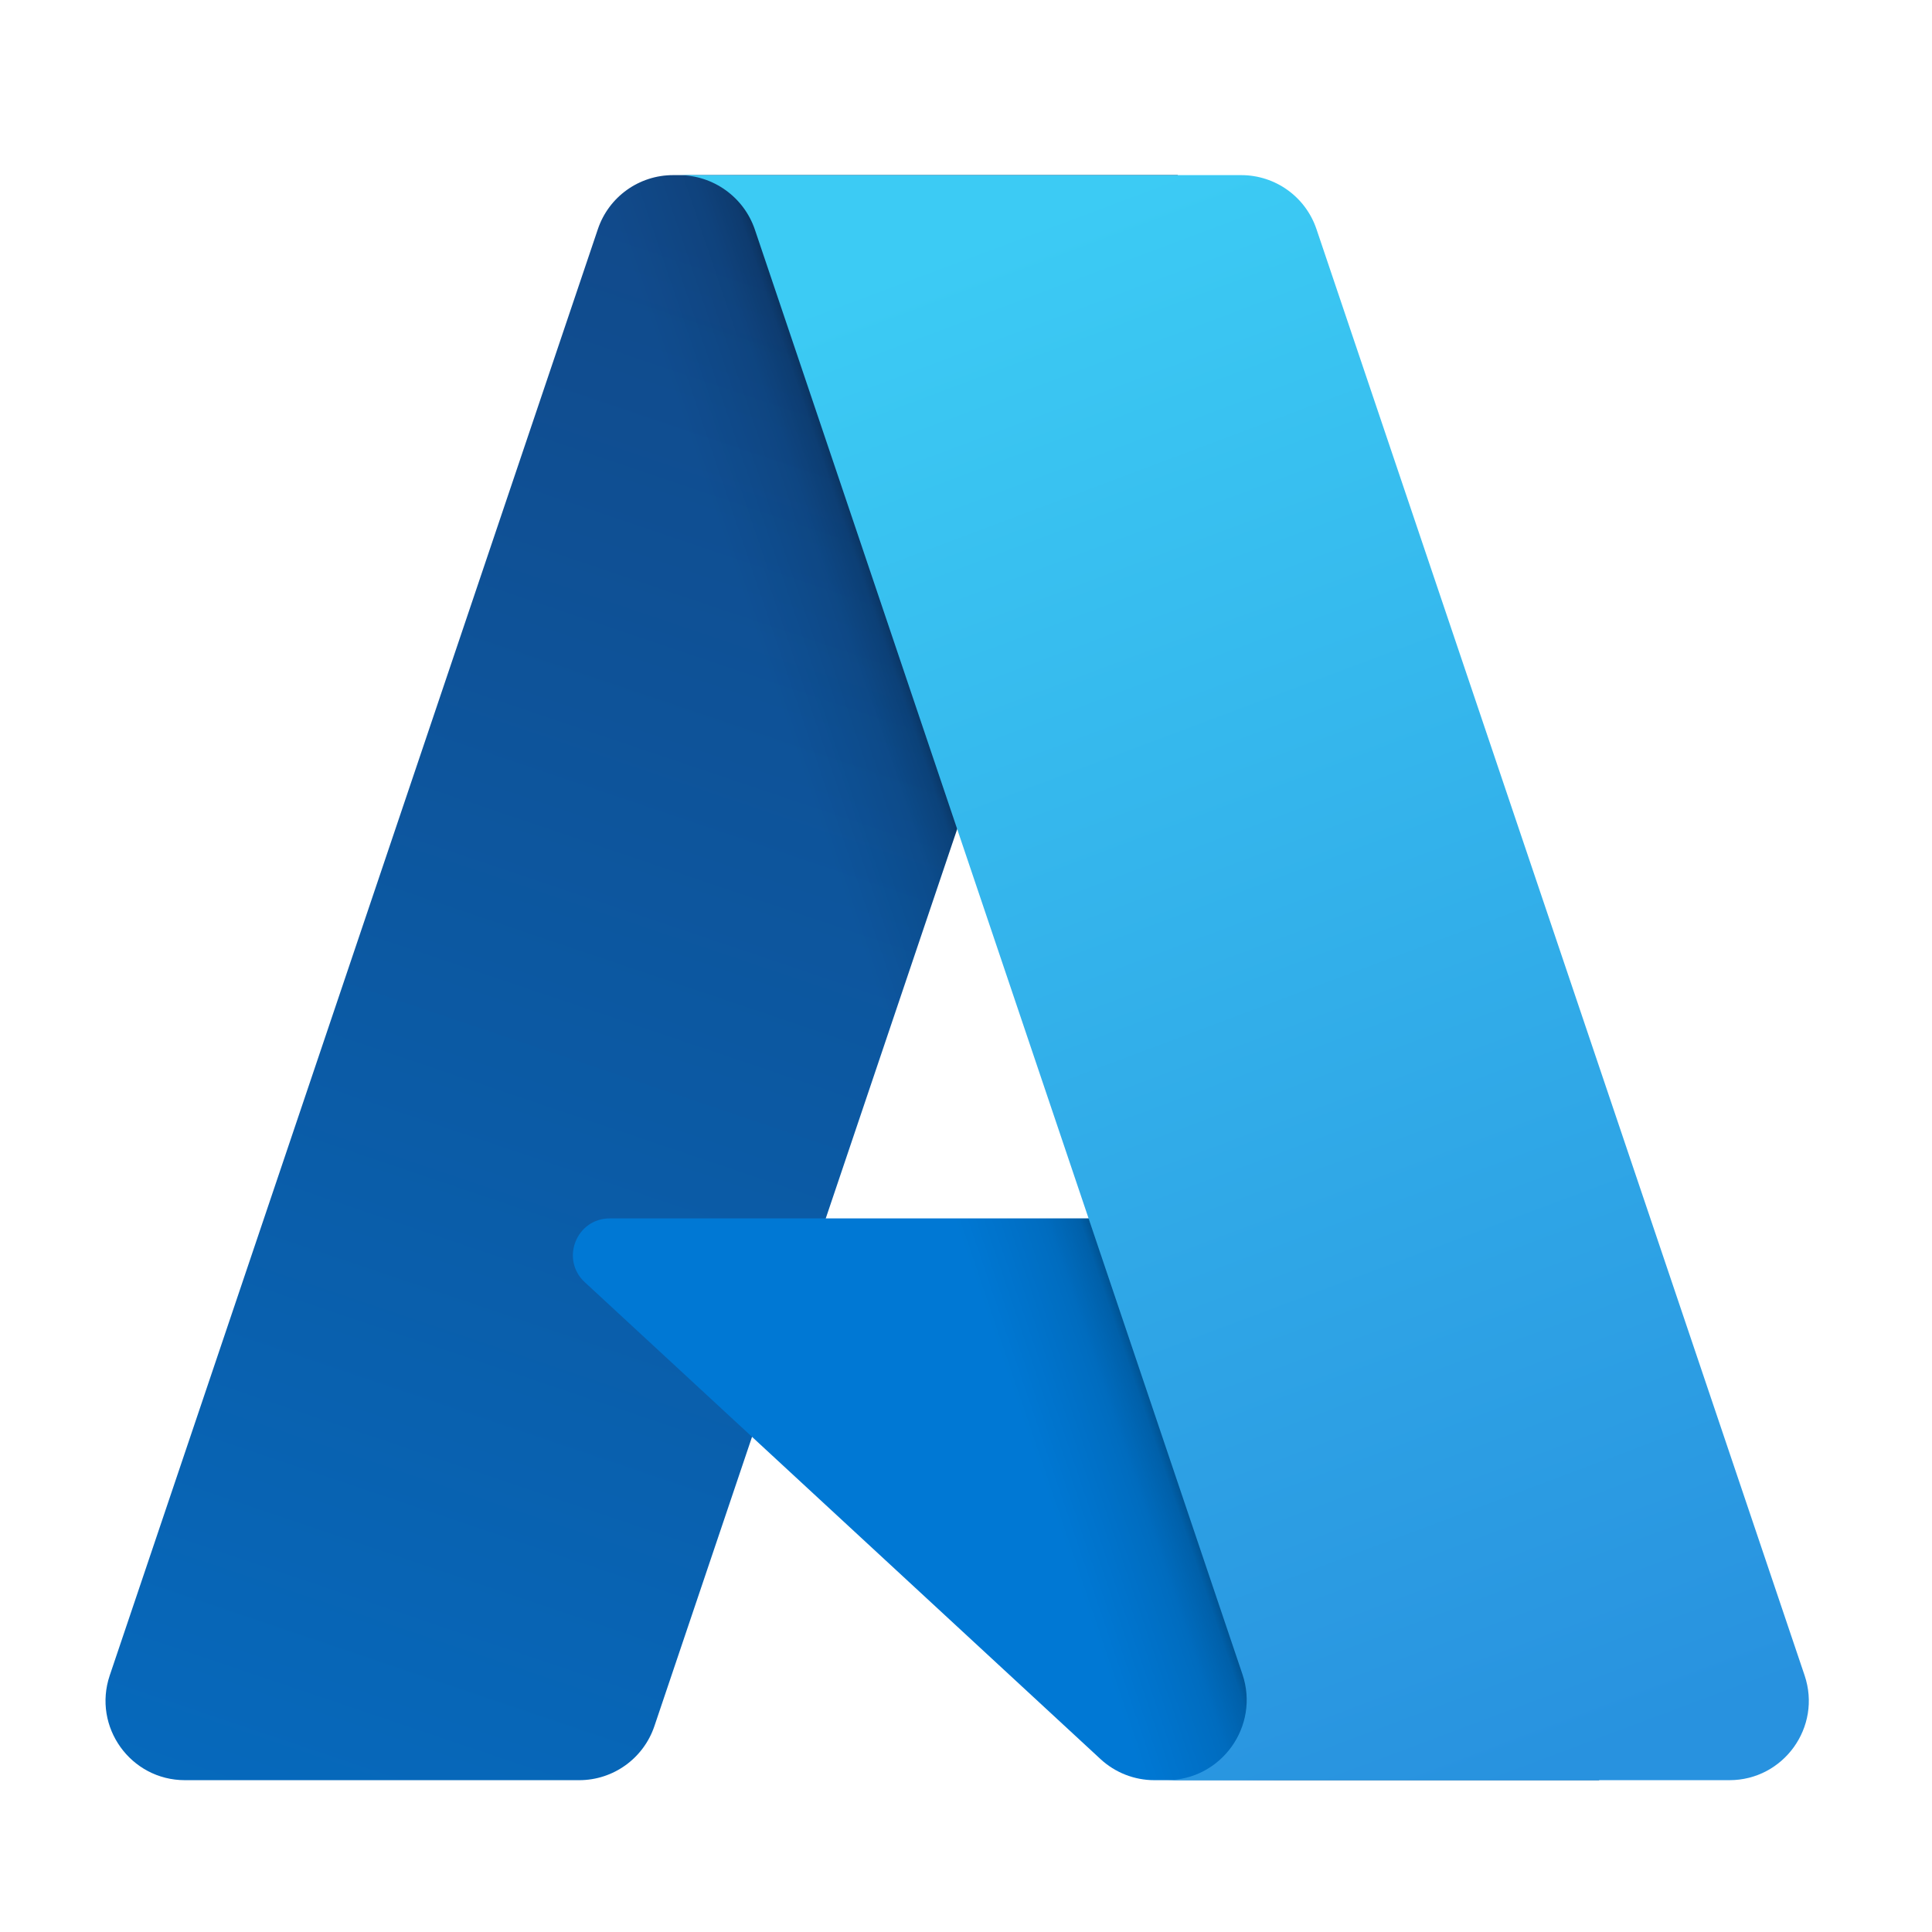
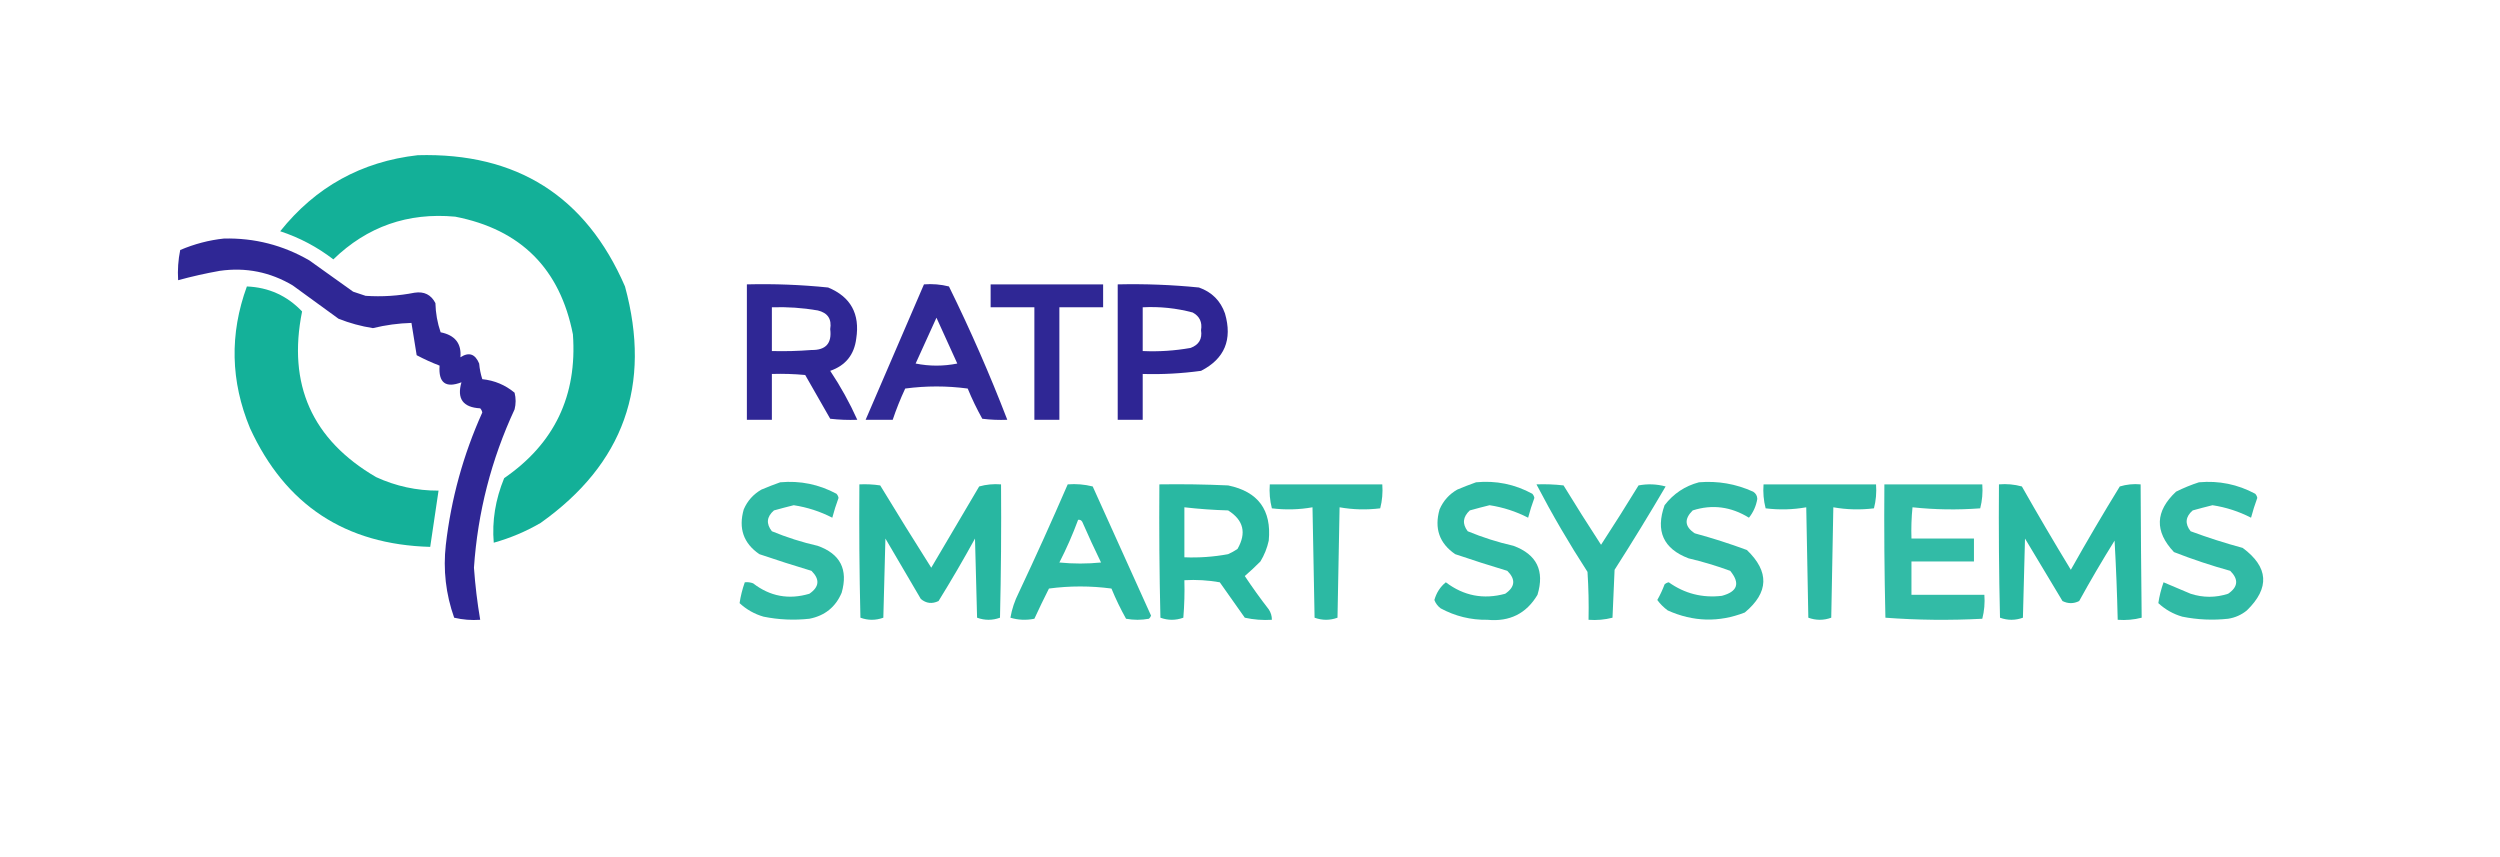
- <svg xmlns="http://www.w3.org/2000/svg" width="100%" height="100%" viewBox="0 0 65 65" fill="none">
-   <path d="M20.115 7.708C20.481 6.622 21.499 5.892 22.645 5.892H39.628L22.016 58.075C21.649 59.161 20.632 59.892 19.486 59.892H6.222C4.395 59.892 3.108 58.098 3.692 56.368L20.115 7.708Z" fill="url(#paint0_linear_2532_530598)" />
-   <path d="M47.224 40.992H20.514C19.388 40.992 18.847 42.374 19.674 43.138L37.025 59.182C37.519 59.639 38.166 59.892 38.838 59.892H53.803L47.224 40.992Z" fill="#0078D4" />
-   <path d="M22.645 5.892C21.499 5.892 20.481 6.622 20.115 7.708L3.692 56.368C3.108 58.098 4.395 59.892 6.222 59.892H19.486C20.631 59.892 21.649 59.161 22.016 58.075L25.283 48.394L36.834 59.174C37.328 59.635 37.979 59.892 38.655 59.892H53.803L47.224 40.992H27.781L39.628 5.892H22.645Z" fill="url(#paint1_linear_2532_530598)" />
-   <path d="M44.291 7.708C43.925 6.622 42.907 5.892 41.761 5.892H22.753H22.84C23.998 5.892 25.027 6.631 25.398 7.728L41.8 56.328C42.391 58.078 41.089 59.892 39.242 59.892H38.953H58.184C60.01 59.892 61.298 58.098 60.714 56.368L44.291 7.708Z" fill="url(#paint2_linear_2532_530598)" />
-   <defs>
-     <linearGradient id="paint0_linear_2532_530598" x1="22.551" y1="7.761" x2="4.939" y2="59.79" gradientUnits="userSpaceOnUse">
-       <stop stop-color="#114A8B" />
-       <stop offset="1" stop-color="#0669BC" />
-     </linearGradient>
-     <linearGradient id="paint1_linear_2532_530598" x1="36.622" y1="40.997" x2="32.551" y2="42.374" gradientUnits="userSpaceOnUse">
-       <stop stop-opacity="0.3" />
-       <stop offset="0.071" stop-opacity="0.2" />
-       <stop offset="0.321" stop-opacity="0.1" />
-       <stop offset="0.623" stop-opacity="0.05" />
-       <stop offset="1" stop-opacity="0" />
-     </linearGradient>
-     <linearGradient id="paint2_linear_2532_530598" x1="33.716" y1="7.761" x2="53.049" y2="59.267" gradientUnits="userSpaceOnUse">
-       <stop stop-color="#3CCBF4" />
-       <stop offset="1" stop-color="#2892DF" />
-     </linearGradient>
-   </defs>
+ <svg xmlns="http://www.w3.org/2000/svg" version="1.1" width="1200px" height="411px" style="shape-rendering:geometricPrecision; text-rendering:geometricPrecision; image-rendering:optimizeQuality; fill-rule:evenodd; clip-rule:evenodd">
+   <g>
+     <path style="opacity:0.923" fill="#00aa90" d="M 200.5,74.5 C 248.045,73.171 281.212,94.171 300,137.5C 312.895,184.856 299.395,222.689 259.5,251C 252.434,255.114 244.934,258.281 237,260.5C 236.121,250.093 237.788,239.76 242,229.5C 266.111,212.941 277.111,189.941 275,160.5C 268.802,128.969 249.969,110.136 218.5,104C 195.753,101.914 176.253,108.747 160,124.5C 152.282,118.557 143.782,114.057 134.5,111C 151.51,89.726 173.51,77.559 200.5,74.5 Z" />
+   </g>
+   <g>
+     <path style="opacity:0.844" fill="#0a0082" d="M 107.5,114.5 C 122.162,114.165 135.829,117.665 148.5,125C 155.5,130 162.5,135 169.5,140C 171.5,140.667 173.5,141.333 175.5,142C 183.388,142.523 191.221,142.023 199,140.5C 203.592,139.796 206.925,141.463 209,145.5C 209.114,150.324 209.947,154.99 211.5,159.5C 218.41,160.877 221.577,164.877 221,171.5C 225.065,168.854 228.065,169.854 230,174.5C 230.226,177.095 230.726,179.595 231.5,182C 237.376,182.621 242.542,184.788 247,188.5C 247.667,191.167 247.667,193.833 247,196.5C 235.8,220.633 229.3,245.967 227.5,272.5C 228.092,280.899 229.092,289.232 230.5,297.5C 226.233,297.797 222.066,297.464 218,296.5C 213.98,285.163 212.647,273.496 214,261.5C 216.551,239.401 222.385,218.234 231.5,198C 231.355,197.228 231.022,196.561 230.5,196C 222.213,195.555 219.213,191.388 221.5,183.5C 213.895,186.405 210.395,183.738 211,175.5C 207.284,174.077 203.617,172.411 200,170.5C 199.132,165.292 198.299,160.126 197.5,155C 191.289,155.173 185.123,156.006 179,157.5C 173.34,156.614 167.84,155.114 162.5,153C 155.167,147.667 147.833,142.333 140.5,137C 129.661,130.566 117.995,128.232 105.5,130C 98.742,131.2 92.075,132.7 85.5,134.5C 85.198,129.57 85.531,124.737 86.5,120C 93.335,117.093 100.336,115.26 107.5,114.5 Z" />
+   </g>
+   <g>
+     <path style="opacity:0.844" fill="#0a0082" d="M 358.5,136.5 C 371.538,136.173 384.538,136.673 397.5,138C 408.33,142.48 412.83,150.647 411,162.5C 410.028,170.292 405.862,175.458 398.5,178C 403.511,185.529 407.845,193.362 411.5,201.5C 407.154,201.666 402.821,201.499 398.5,201C 394.5,194 390.5,187 386.5,180C 381.177,179.501 375.844,179.334 370.5,179.5C 370.5,186.833 370.5,194.167 370.5,201.5C 366.5,201.5 362.5,201.5 358.5,201.5C 358.5,179.833 358.5,158.167 358.5,136.5 Z M 370.5,147.5 C 377.888,147.253 385.221,147.753 392.5,149C 397.32,150.148 399.32,153.148 398.5,158C 399.379,164.789 396.379,168.122 389.5,168C 383.175,168.5 376.842,168.666 370.5,168.5C 370.5,161.5 370.5,154.5 370.5,147.5 Z" />
+   </g>
+   <g>
+     <path style="opacity:0.839" fill="#0a0082" d="M 443.5,136.5 C 447.555,136.176 451.555,136.509 455.5,137.5C 465.818,158.474 475.152,179.807 483.5,201.5C 479.486,201.666 475.486,201.499 471.5,201C 468.881,196.314 466.548,191.48 464.5,186.5C 454.5,185.167 444.5,185.167 434.5,186.5C 432.204,191.419 430.204,196.419 428.5,201.5C 424.167,201.5 419.833,201.5 415.5,201.5C 424.825,179.868 434.158,158.201 443.5,136.5 Z M 449.5,152.5 C 452.784,159.743 456.117,167.076 459.5,174.5C 452.833,175.833 446.167,175.833 439.5,174.5C 442.848,167.141 446.181,159.807 449.5,152.5 Z" />
+   </g>
+   <g>
+     <path style="opacity:0.844" fill="#0a0082" d="M 475.5,136.5 C 493.5,136.5 511.5,136.5 529.5,136.5C 529.5,140.167 529.5,143.833 529.5,147.5C 522.5,147.5 515.5,147.5 508.5,147.5C 508.5,165.5 508.5,183.5 508.5,201.5C 504.5,201.5 500.5,201.5 496.5,201.5C 496.5,183.5 496.5,165.5 496.5,147.5C 489.5,147.5 482.5,147.5 475.5,147.5C 475.5,143.833 475.5,140.167 475.5,136.5 Z" />
+   </g>
+   <g>
+     <path style="opacity:0.854" fill="#0a0082" d="M 536.5,136.5 C 549.535,136.201 562.535,136.701 575.5,138C 581.693,140.193 585.859,144.359 588,150.5C 591.629,163.049 587.796,172.216 576.5,178C 567.212,179.276 557.879,179.776 548.5,179.5C 548.5,186.833 548.5,194.167 548.5,201.5C 544.5,201.5 540.5,201.5 536.5,201.5C 536.5,179.833 536.5,158.167 536.5,136.5 Z M 548.5,147.5 C 556.646,147.076 564.646,147.909 572.5,150C 575.817,151.804 577.15,154.637 576.5,158.5C 577.146,162.688 575.48,165.522 571.5,167C 563.905,168.356 556.238,168.856 548.5,168.5C 548.5,161.5 548.5,154.5 548.5,147.5 Z" />
+   </g>
+   <g>
+     <path style="opacity:0.918" fill="#00aa90" d="M 118.5,137.5 C 128.958,137.93 137.792,141.93 145,149.5C 137.952,184.562 149.786,211.062 180.5,229C 190.02,233.38 200.02,235.547 210.5,235.5C 209.167,244.5 207.833,253.5 206.5,262.5C 165.76,261.391 136.926,242.391 120,205.5C 110.664,182.992 110.164,160.326 118.5,137.5 Z" />
+   </g>
+   <g>
+     <path style="opacity:0.815" fill="#00aa90" d="M 374.5,231.5 C 384.056,230.639 393.056,232.473 401.5,237C 402.022,237.561 402.355,238.228 402.5,239C 401.338,242.147 400.338,245.314 399.5,248.5C 393.701,245.506 387.535,243.506 381,242.5C 377.853,243.278 374.687,244.111 371.5,245C 367.99,248.048 367.657,251.381 370.5,255C 377.627,257.949 384.96,260.282 392.5,262C 403.342,265.85 407.176,273.35 404,284.5C 401.093,291.382 395.926,295.548 388.5,297C 381.111,297.801 373.777,297.467 366.5,296C 362.131,294.733 358.297,292.567 355,289.5C 355.492,286.15 356.325,282.817 357.5,279.5C 358.873,279.343 360.207,279.51 361.5,280C 369.615,286.277 378.615,287.944 388.5,285C 393.285,281.74 393.619,278.073 389.5,274C 381.119,271.488 372.786,268.821 364.5,266C 356.886,260.792 354.386,253.626 357,244.5C 358.779,240.388 361.612,237.222 365.5,235C 368.571,233.704 371.571,232.538 374.5,231.5 Z" />
+   </g>
+   <g>
+     <path style="opacity:0.814" fill="#00aa90" d="M 708.5,231.5 C 718.085,230.584 727.085,232.417 735.5,237C 736.022,237.561 736.355,238.228 736.5,239C 735.338,242.147 734.338,245.314 733.5,248.5C 727.701,245.506 721.535,243.506 715,242.5C 711.853,243.278 708.687,244.111 705.5,245C 702.133,248.133 701.799,251.466 704.5,255C 711.627,257.949 718.96,260.282 726.5,262C 737.652,266.138 741.485,273.971 738,285.5C 732.651,294.508 724.651,298.508 714,297.5C 706.022,297.631 698.522,295.797 691.5,292C 690.101,290.938 689.101,289.605 688.5,288C 689.49,284.496 691.323,281.662 694,279.5C 702.58,286.019 712.08,287.852 722.5,285C 727.285,281.74 727.619,278.073 723.5,274C 715.119,271.488 706.786,268.821 698.5,266C 690.886,260.792 688.386,253.626 691,244.5C 692.779,240.388 695.612,237.222 699.5,235C 702.571,233.704 705.571,232.538 708.5,231.5 Z" />
+   </g>
+   <g>
+     <path style="opacity:0.812" fill="#00aa90" d="M 815.5,231.5 C 824.571,230.748 833.238,232.248 841.5,236C 842.804,236.804 843.471,237.971 843.5,239.5C 842.937,242.862 841.603,245.862 839.5,248.5C 830.851,243.163 821.851,241.996 812.5,245C 808.296,249.155 808.629,252.822 813.5,256C 821.946,258.29 830.279,260.957 838.5,264C 849.365,274.403 849.031,284.403 837.5,294C 825.071,298.839 812.738,298.506 800.5,293C 798.534,291.54 796.868,289.873 795.5,288C 796.853,285.62 798.019,283.12 799,280.5C 799.561,279.978 800.228,279.645 801,279.5C 808.64,284.934 817.14,287.1 826.5,286C 834.052,283.988 835.385,279.988 830.5,274C 823.959,271.598 817.292,269.598 810.5,268C 798.398,263.395 794.565,254.895 799,242.5C 803.28,236.947 808.78,233.281 815.5,231.5 Z" />
+   </g>
+   <g>
+     <path style="opacity:0.811" fill="#00aa90" d="M 1055.5,231.5 C 1065.06,230.639 1074.06,232.473 1082.5,237C 1083.02,237.561 1083.36,238.228 1083.5,239C 1082.34,242.147 1081.34,245.314 1080.5,248.5C 1074.7,245.506 1068.53,243.506 1062,242.5C 1058.85,243.278 1055.69,244.111 1052.5,245C 1048.99,248.048 1048.66,251.381 1051.5,255C 1059.7,258.041 1068.03,260.708 1076.5,263C 1088.92,272.204 1089.59,282.204 1078.5,293C 1075.87,295.146 1072.87,296.479 1069.5,297C 1062.11,297.801 1054.78,297.467 1047.5,296C 1043.13,294.733 1039.3,292.567 1036,289.5C 1036.49,286.15 1037.33,282.817 1038.5,279.5C 1042.77,281.297 1047.1,283.13 1051.5,285C 1057.51,286.942 1063.51,286.942 1069.5,285C 1074.29,281.74 1074.62,278.073 1070.5,274C 1061.34,271.461 1052.34,268.461 1043.5,265C 1034.13,255.063 1034.47,245.396 1044.5,236C 1048.16,234.178 1051.82,232.678 1055.5,231.5 Z" />
+   </g>
+   <g>
+     <path style="opacity:0.84" fill="#00aa90" d="M 412.5,232.5 C 415.85,232.335 419.183,232.502 422.5,233C 430.541,246.251 438.708,259.417 447,272.5C 454.667,259.5 462.333,246.5 470,233.5C 473.394,232.544 476.894,232.211 480.5,232.5C 480.667,253.836 480.5,275.169 480,296.5C 476.333,297.833 472.667,297.833 469,296.5C 468.667,283.833 468.333,271.167 468,258.5C 462.419,268.664 456.586,278.664 450.5,288.5C 447.388,289.983 444.555,289.65 442,287.5C 436.333,277.833 430.667,268.167 425,258.5C 424.667,271.167 424.333,283.833 424,296.5C 420.333,297.833 416.667,297.833 413,296.5C 412.5,275.169 412.333,253.836 412.5,232.5 Z" />
+   </g>
+   <g>
+     <path style="opacity:0.827" fill="#00aa90" d="M 512.5,232.5 C 516.555,232.176 520.555,232.509 524.5,233.5C 533.833,254.167 543.167,274.833 552.5,295.5C 552.291,296.086 551.957,296.586 551.5,297C 547.833,297.667 544.167,297.667 540.5,297C 537.881,292.314 535.548,287.48 533.5,282.5C 523.5,281.167 513.5,281.167 503.5,282.5C 501.067,287.308 498.734,292.141 496.5,297C 492.577,297.793 488.744,297.626 485,296.5C 485.7,292.401 487.033,288.401 489,284.5C 497.103,267.294 504.936,249.961 512.5,232.5 Z M 517.5,249.5 C 518.376,249.369 519.043,249.702 519.5,250.5C 522.371,257.075 525.371,263.575 528.5,270C 521.833,270.667 515.167,270.667 508.5,270C 511.916,263.336 514.916,256.503 517.5,249.5 Z" />
+   </g>
+   <g>
+     <path style="opacity:0.838" fill="#00aa90" d="M 556.5,232.5 C 567.505,232.333 578.505,232.5 589.5,233C 603.909,235.977 610.409,244.81 609,259.5C 608.226,263.049 606.893,266.382 605,269.5C 602.554,271.959 600.054,274.292 597.5,276.5C 601.14,281.973 604.973,287.306 609,292.5C 610.009,294.025 610.509,295.692 610.5,297.5C 606.098,297.772 601.765,297.439 597.5,296.5C 593.5,290.833 589.5,285.167 585.5,279.5C 579.872,278.505 574.206,278.171 568.5,278.5C 568.666,284.509 568.499,290.509 568,296.5C 564.333,297.833 560.667,297.833 557,296.5C 556.5,275.169 556.333,253.836 556.5,232.5 Z M 568.5,243.5 C 575.421,244.297 582.421,244.797 589.5,245C 596.912,249.65 598.412,255.817 594,263.5C 592.581,264.46 591.081,265.293 589.5,266C 582.563,267.288 575.563,267.788 568.5,267.5C 568.5,259.5 568.5,251.5 568.5,243.5 Z" />
+   </g>
+   <g>
+     <path style="opacity:0.825" fill="#00aa90" d="M 609.5,232.5 C 627.5,232.5 645.5,232.5 663.5,232.5C 663.793,236.437 663.46,240.27 662.5,244C 655.918,244.81 649.418,244.643 643,243.5C 642.667,261.167 642.333,278.833 642,296.5C 638.333,297.833 634.667,297.833 631,296.5C 630.667,278.833 630.333,261.167 630,243.5C 623.582,244.643 617.082,244.81 610.5,244C 609.54,240.27 609.207,236.437 609.5,232.5 Z" />
+   </g>
+   <g>
+     <path style="opacity:0.822" fill="#00aa90" d="M 737.5,232.5 C 741.846,232.334 746.179,232.501 750.5,233C 756.389,242.621 762.389,252.121 768.5,261.5C 774.611,252.121 780.611,242.621 786.5,233C 790.871,232.172 795.205,232.339 799.5,233.5C 791.584,247 783.418,260.334 775,273.5C 774.667,281.167 774.333,288.833 774,296.5C 770.27,297.46 766.437,297.793 762.5,297.5C 762.666,289.826 762.5,282.159 762,274.5C 753.136,260.827 744.969,246.827 737.5,232.5 Z" />
+   </g>
+   <g>
+     <path style="opacity:0.823" fill="#00aa90" d="M 846.5,232.5 C 864.5,232.5 882.5,232.5 900.5,232.5C 900.793,236.437 900.46,240.27 899.5,244C 892.918,244.81 886.418,244.643 880,243.5C 879.667,261.167 879.333,278.833 879,296.5C 875.333,297.833 871.667,297.833 868,296.5C 867.667,278.833 867.333,261.167 867,243.5C 860.582,244.643 854.082,244.81 847.5,244C 846.54,240.27 846.207,236.437 846.5,232.5 Z" />
+   </g>
+   <g>
+     <path style="opacity:0.803" fill="#00aa90" d="M 904.5,232.5 C 920.167,232.5 935.833,232.5 951.5,232.5C 951.793,236.437 951.46,240.27 950.5,244C 939.59,244.82 928.757,244.653 918,243.5C 917.501,248.489 917.334,253.489 917.5,258.5C 927.5,258.5 937.5,258.5 947.5,258.5C 947.5,262.167 947.5,265.833 947.5,269.5C 937.5,269.5 927.5,269.5 917.5,269.5C 917.5,274.833 917.5,280.167 917.5,285.5C 929.167,285.5 940.833,285.5 952.5,285.5C 952.793,289.437 952.46,293.27 951.5,297C 935.926,297.824 920.426,297.657 905,296.5C 904.5,275.169 904.333,253.836 904.5,232.5 Z" />
+   </g>
+   <g>
+     <path style="opacity:0.838" fill="#00aa90" d="M 959.5,232.5 C 963.226,232.177 966.893,232.511 970.5,233.5C 978.134,246.963 985.967,260.297 994,273.5C 1001.58,260.002 1009.41,246.669 1017.5,233.5C 1020.77,232.513 1024.1,232.18 1027.5,232.5C 1027.59,253.843 1027.76,275.177 1028,296.5C 1024.27,297.46 1020.44,297.793 1016.5,297.5C 1016.21,284.828 1015.71,272.161 1015,259.5C 1009.08,269.002 1003.41,278.669 998,288.5C 995.333,289.833 992.667,289.833 990,288.5C 984,278.5 978,268.5 972,258.5C 971.667,271.167 971.333,283.833 971,296.5C 967.333,297.833 963.667,297.833 960,296.5C 959.5,275.169 959.333,253.836 959.5,232.5 Z" />
+   </g>
</svg>
